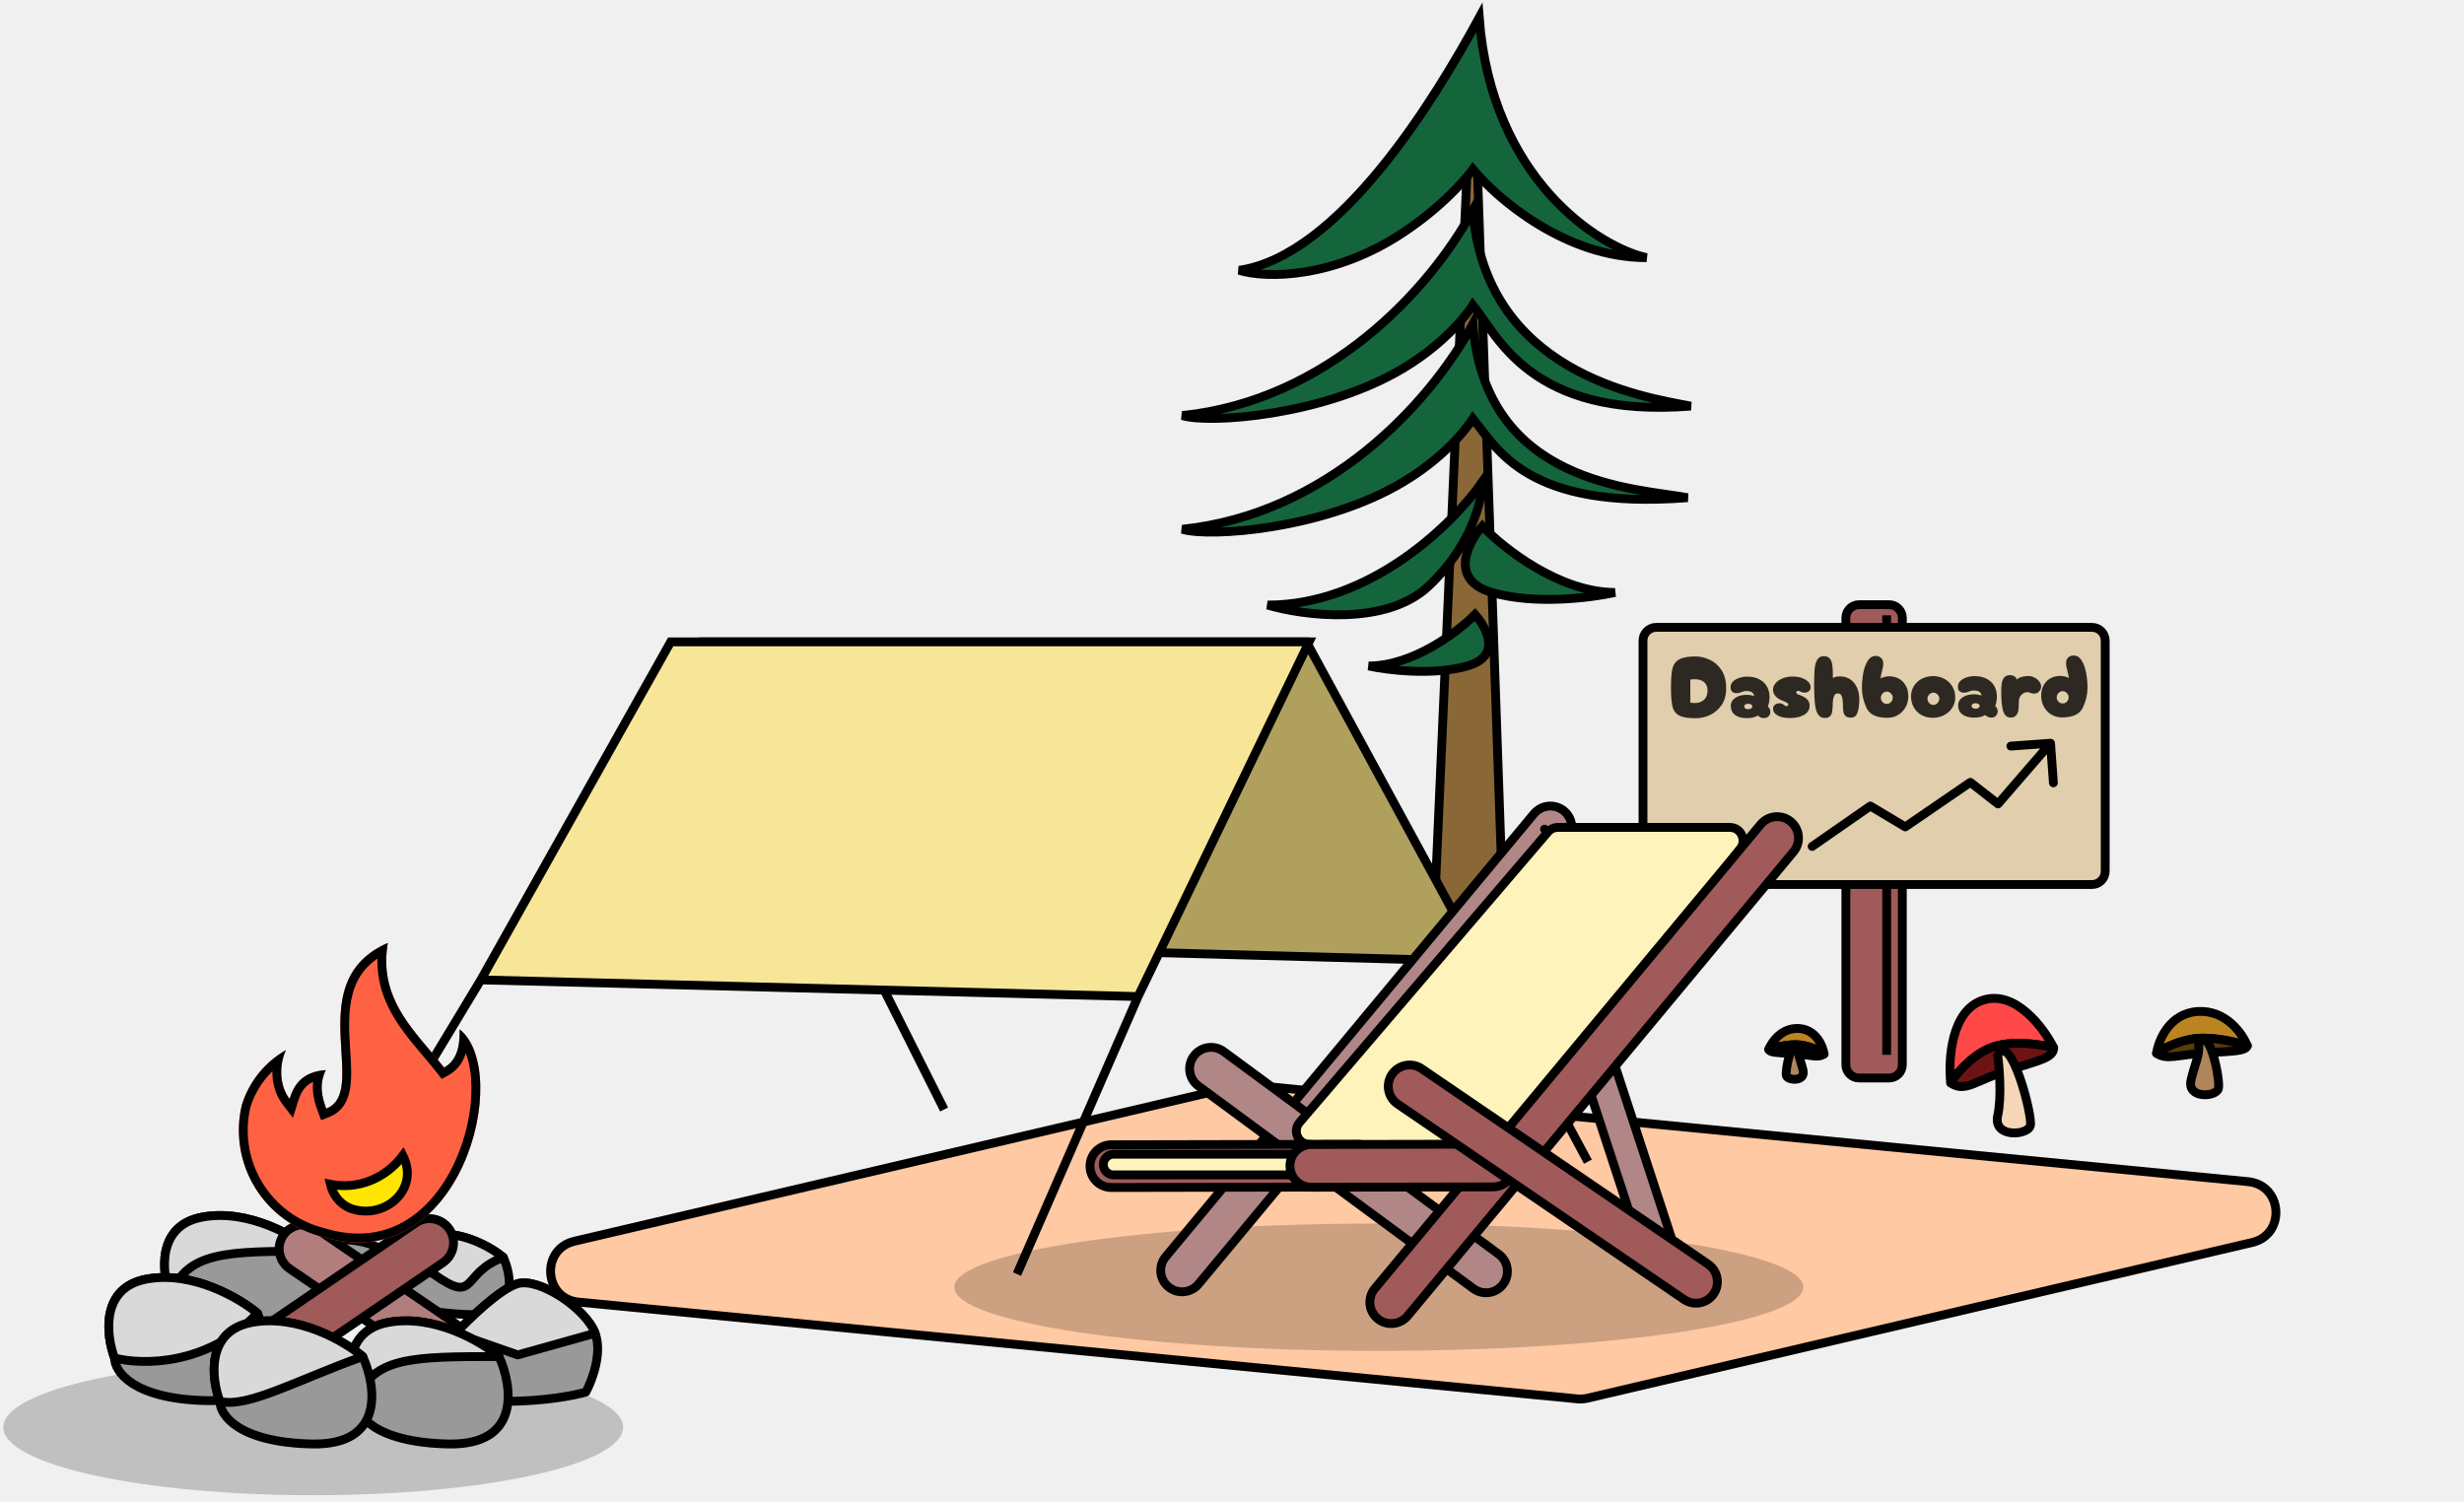
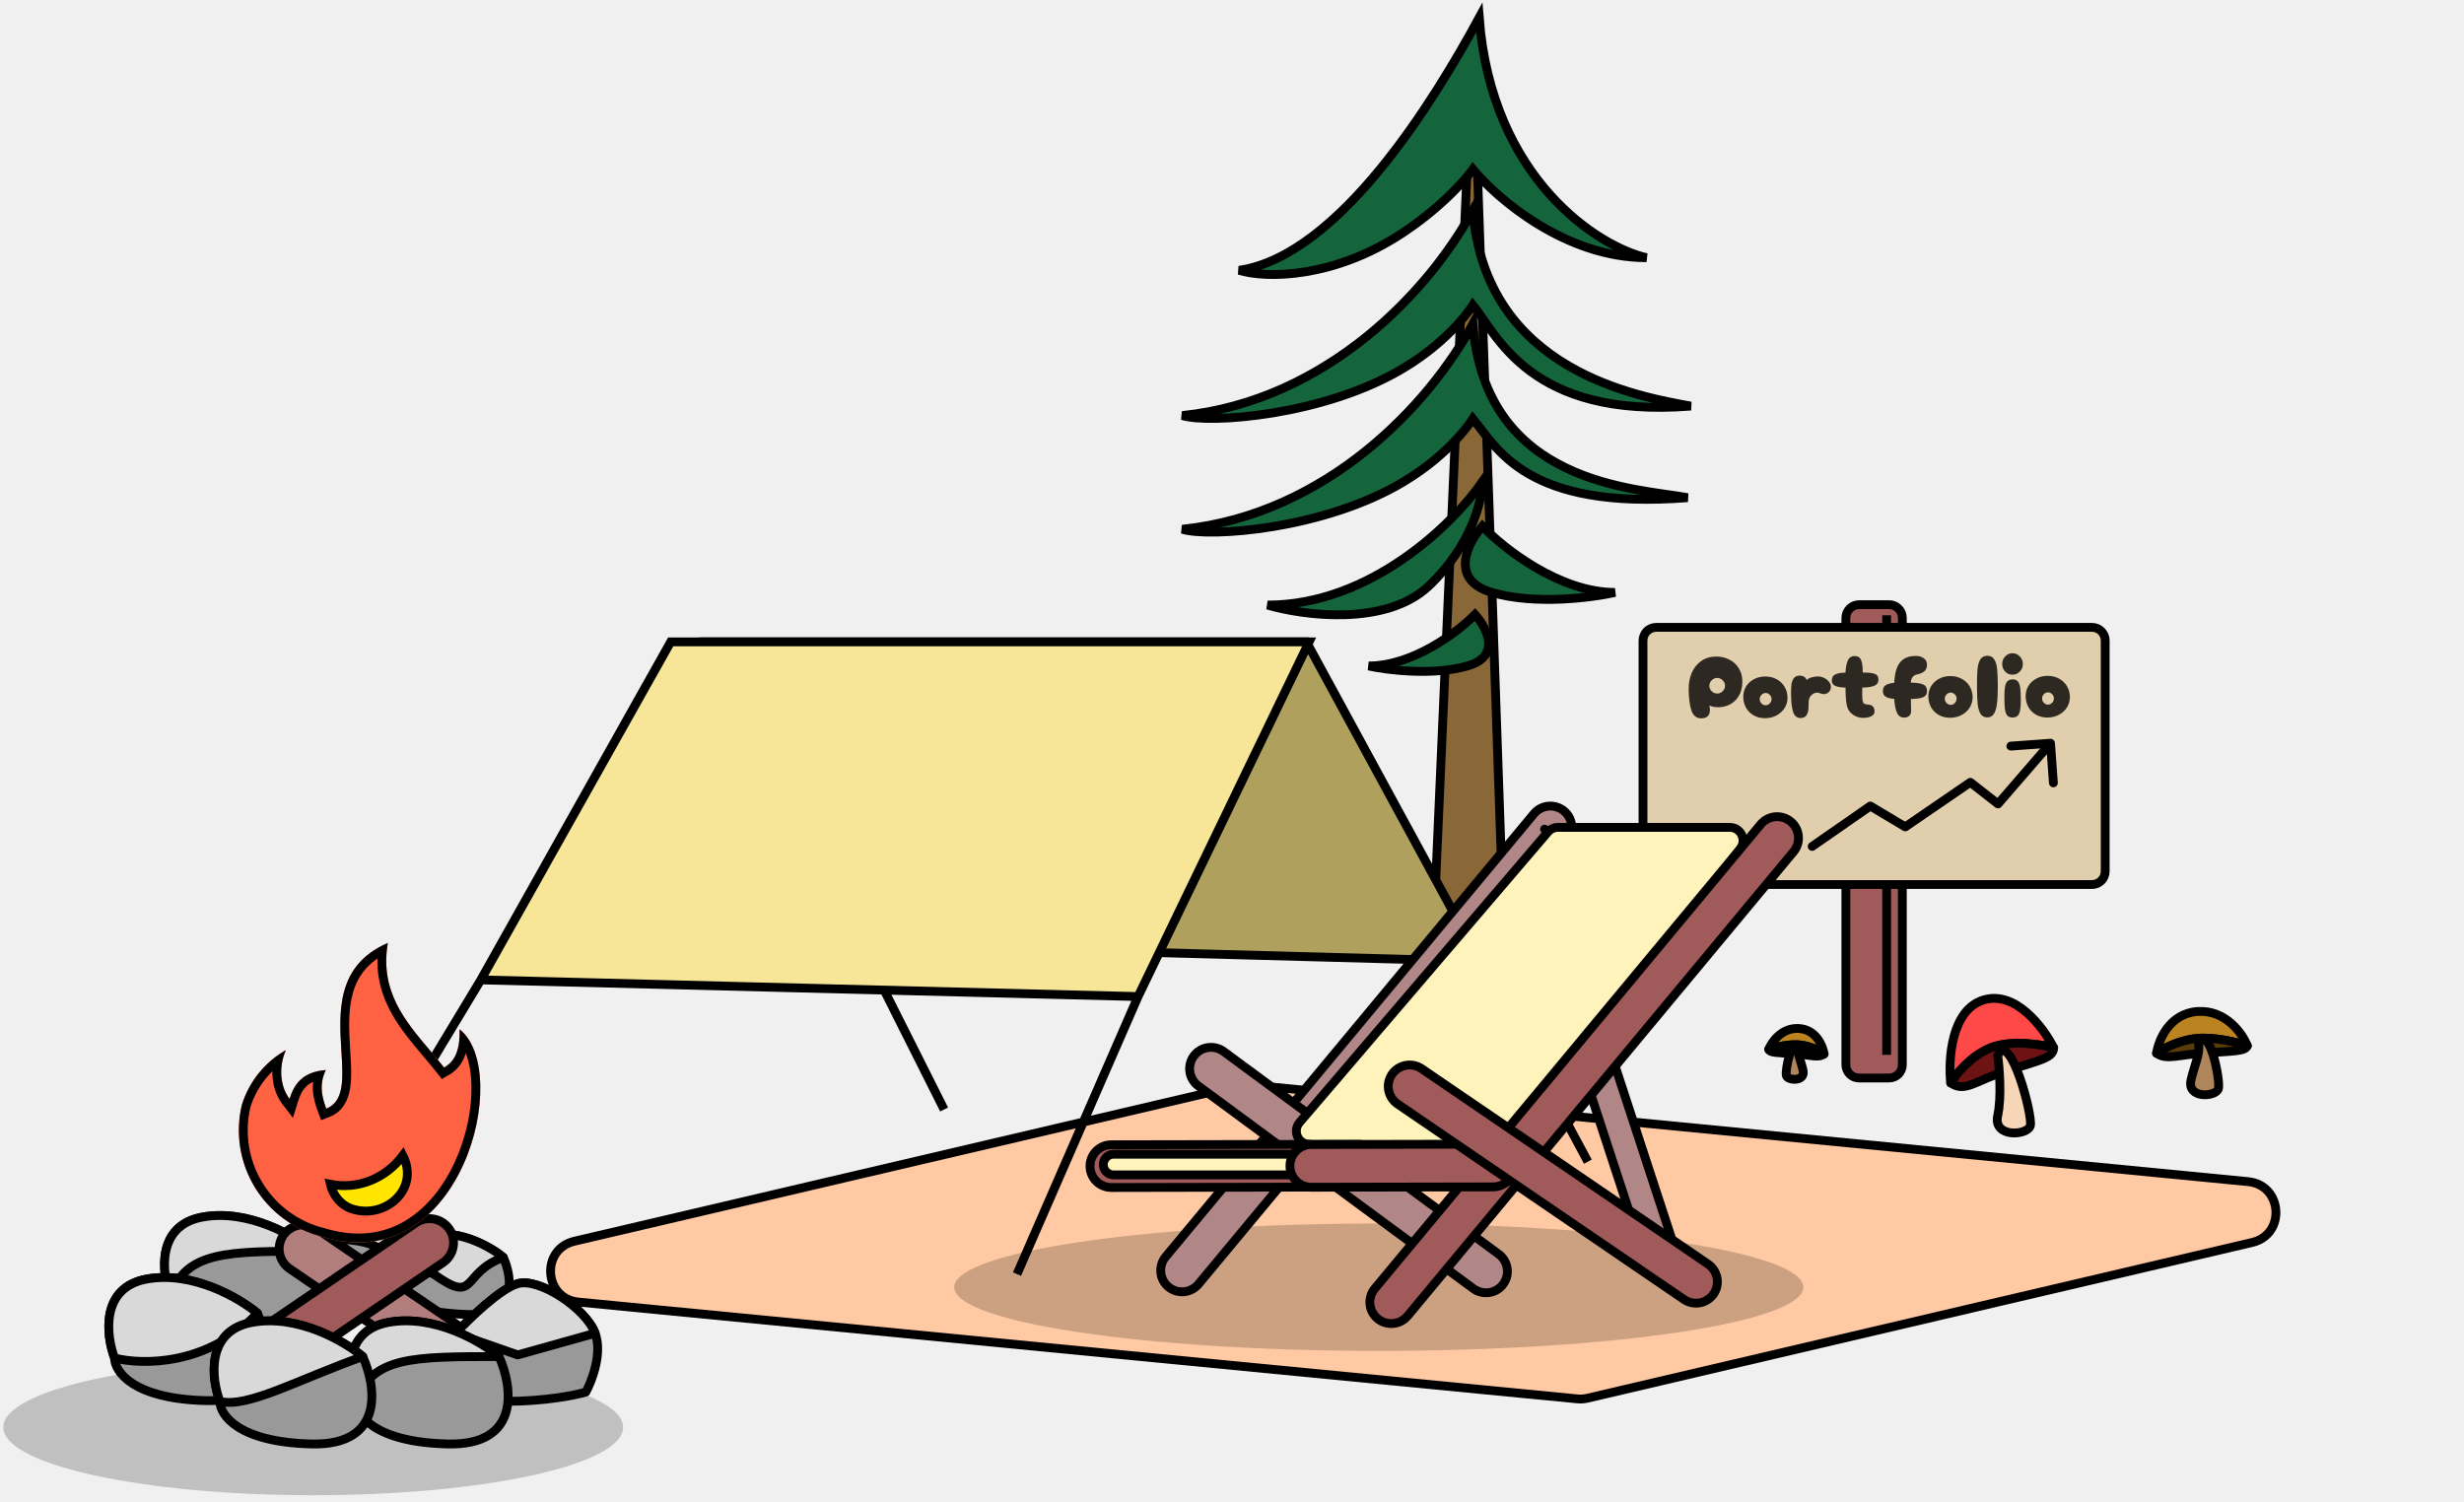
<svg xmlns="http://www.w3.org/2000/svg" width="279" height="170" viewBox="0 0 279 170" fill="none">
  <path d="M166.774 4.502L161.768 117.861H170.708L166.774 4.502Z" fill="#896736" stroke="black" />
  <path d="M158.906 26.317C151.098 31.522 143.41 31.562 140.311 30.608C151.732 28.937 162.579 11.046 167.489 2C168.899 20.309 181.061 27.986 186.441 29.178C177.287 29.178 169.515 22.502 166.773 19.165C166.773 19.165 164.27 22.741 158.906 26.317Z" fill="#14653C" stroke="black" />
  <path d="M158.907 41.694C149.967 47.057 136.974 48.011 133.875 47.057C150.324 45.345 161.864 32.859 166.774 23.814C168.184 42.123 185.727 44.912 191.448 45.985C173.211 47.415 169.515 37.879 166.774 34.541C166.774 34.541 164.435 38.377 158.907 41.694Z" fill="#14653C" stroke="black" />
  <path d="M158.906 54.566C149.966 59.931 136.973 60.884 133.874 59.931C150.324 58.218 161.864 45.732 166.773 36.687C168.184 54.996 185.368 55.282 191.09 56.355C172.852 57.785 169.515 50.752 166.773 47.414C166.773 47.414 164.434 51.25 158.906 54.566Z" fill="#14653C" stroke="black" />
  <path d="M143.529 68.515C155.259 68.515 164.628 59.217 167.846 54.568C167.846 56.595 166.63 61.792 161.767 66.369C156.904 70.946 147.582 69.707 143.529 68.515Z" fill="#14653C" stroke="black" />
  <path d="M182.866 67.085C176.572 67.085 170.23 62.078 167.846 59.575C166.178 61.482 164.056 65.654 168.919 67.085C173.783 68.515 180.243 67.681 182.866 67.085Z" fill="#14653C" stroke="black" />
  <path d="M154.974 75.412C160.02 75.412 165.105 71.529 167.016 69.588C168.354 71.067 170.056 74.303 166.156 75.412C162.257 76.522 157.076 75.874 154.974 75.412Z" fill="#14653C" stroke="black" />
  <path d="M140.303 122.917C140.675 122.83 141.059 122.805 141.439 122.842L254.543 133.802C258.485 134.184 258.86 139.79 255.004 140.694L179.747 158.325C179.375 158.412 178.991 158.438 178.611 158.401L65.507 147.441C61.565 147.059 61.19 141.453 65.046 140.549L140.303 122.917Z" fill="#FFC9A3" stroke="black" />
  <ellipse cx="48.07" cy="7.21" rx="48.07" ry="7.21" transform="matrix(-1 0 0 1 204.193 138.546)" fill="black" fill-opacity="0.2" />
  <ellipse cx="35.091" cy="7.691" rx="35.091" ry="7.691" transform="matrix(-1 0 0 1 70.5591 153.929)" fill="black" fill-opacity="0.2" />
  <path d="M147.923 72.679H79.989L97.53 106.968L167.59 108.858L147.923 72.679Z" fill="#AFA05E" />
  <path d="M167.59 108.858L147.923 72.679H79.989L97.53 106.968M167.59 108.858L97.53 106.968M167.59 108.858L179.799 131.541M97.53 106.968L106.904 125.634" stroke="black" />
  <path d="M148.235 72.68L75.944 72.681L54.444 110.958L128.861 112.846L148.235 72.68Z" fill="#F7E697" />
  <path d="M128.861 112.846L148.235 72.68L75.944 72.681L54.444 110.958M128.861 112.846L54.444 110.958M128.861 112.846L115.157 144.271M54.444 110.958L37.904 138.366" stroke="black" />
  <rect x="209.009" y="68.47" width="6.393" height="53.597" rx="1.5" fill="#A05A5A" stroke="black" />
  <path d="M213.626 69.677V119.439" stroke="black" />
  <rect x="186.038" y="71.039" width="52.335" height="29.119" rx="1.5" fill="#E0CEAC" stroke="black" />
  <path d="M204.908 95.434C204.681 95.592 204.625 95.903 204.782 96.13C204.94 96.357 205.252 96.413 205.478 96.255L204.908 95.434ZM211.778 91.268L212.035 90.839C211.866 90.738 211.654 90.745 211.493 90.857L211.778 91.268ZM215.733 93.633L215.477 94.062C215.644 94.162 215.855 94.155 216.016 94.045L215.733 93.633ZM223.1 88.587L223.408 88.192C223.236 88.058 222.997 88.051 222.818 88.174L223.1 88.587ZM226.236 91.032L225.928 91.426C226.138 91.59 226.44 91.56 226.614 91.359L226.236 91.032ZM232.681 84.123C232.661 83.848 232.422 83.641 232.147 83.66L227.658 83.985C227.383 84.004 227.176 84.244 227.196 84.519C227.216 84.795 227.455 85.002 227.73 84.982L231.72 84.694L232.008 88.683C232.028 88.959 232.267 89.166 232.543 89.146C232.818 89.126 233.025 88.887 233.005 88.612L232.681 84.123ZM205.478 96.255L212.064 91.678L211.493 90.857L204.908 95.434L205.478 96.255ZM211.522 91.697L215.477 94.062L215.99 93.204L212.035 90.839L211.522 91.697ZM216.016 94.045L223.383 88.999L222.818 88.174L215.451 93.22L216.016 94.045ZM222.793 88.981L225.928 91.426L226.543 90.637L223.408 88.192L222.793 88.981ZM226.614 91.359L232.561 84.486L231.805 83.832L225.858 90.704L226.614 91.359Z" fill="black" />
-   <path d="M192.023 81.331C191.163 81.332 190.537 81.231 190.143 81.025C189.749 80.819 189.495 80.49 189.381 80.037C189.266 79.584 189.208 78.877 189.206 77.917C189.203 76.944 189.255 76.22 189.361 75.747C189.473 75.266 189.722 74.912 190.108 74.685C190.501 74.451 191.124 74.333 191.978 74.331C192.491 74.329 193.015 74.448 193.548 74.687C194.082 74.919 194.533 75.305 194.901 75.844C195.269 76.383 195.454 77.073 195.456 77.913C195.458 78.719 195.272 79.38 194.9 79.894C194.528 80.401 194.079 80.769 193.553 80.997C193.027 81.218 192.517 81.329 192.023 81.331ZM191.399 79.572C191.613 79.598 191.766 79.611 191.86 79.611C192.333 79.61 192.699 79.482 192.959 79.228C193.218 78.975 193.347 78.624 193.346 78.177C193.345 77.778 193.218 77.468 192.964 77.248C192.71 77.022 192.353 76.91 191.893 76.911C191.72 76.911 191.553 76.925 191.394 76.952L191.399 79.572ZM197.761 81.317C197.241 81.319 196.815 81.203 196.481 80.97C196.147 80.731 195.979 80.388 195.978 79.942C195.977 79.555 196.147 79.248 196.486 79.02C196.826 78.793 197.249 78.679 197.756 78.677C197.942 78.677 198.116 78.693 198.276 78.726C198.442 78.753 198.556 78.786 198.616 78.826C198.615 78.659 198.545 78.522 198.405 78.416C198.265 78.303 198.051 78.247 197.765 78.248C197.638 78.248 197.535 78.258 197.455 78.278C197.375 78.298 197.288 78.329 197.195 78.369C197.102 78.409 197.015 78.439 196.935 78.459C196.862 78.48 196.762 78.49 196.635 78.49C196.422 78.491 196.255 78.438 196.135 78.331C196.014 78.218 195.954 78.048 195.954 77.822C195.953 77.562 196.046 77.341 196.232 77.161C196.425 76.981 196.665 76.847 196.951 76.759C197.238 76.665 197.524 76.618 197.811 76.617C198.377 76.616 198.851 76.722 199.232 76.934C199.619 77.14 199.903 77.416 200.083 77.762C200.271 78.109 200.365 78.492 200.366 78.912C200.367 79.138 200.347 79.348 200.307 79.542C200.275 79.735 200.228 79.885 200.168 79.992C200.262 80.072 200.332 80.165 200.379 80.272C200.433 80.378 200.46 80.488 200.46 80.601C200.46 80.795 200.394 80.962 200.261 81.102C200.135 81.242 199.965 81.312 199.751 81.313C199.591 81.313 199.461 81.29 199.361 81.244C199.261 81.197 199.154 81.124 199.041 81.025C198.874 81.125 198.691 81.199 198.491 81.246C198.298 81.293 198.055 81.317 197.761 81.317ZM197.959 80.307C198.099 80.307 198.209 80.276 198.289 80.216C198.376 80.156 198.419 80.083 198.418 79.996C198.418 79.909 198.375 79.836 198.288 79.776C198.208 79.716 198.098 79.687 197.958 79.687C197.818 79.687 197.705 79.718 197.618 79.778C197.538 79.838 197.498 79.911 197.499 79.998C197.499 80.085 197.539 80.158 197.619 80.218C197.706 80.278 197.819 80.307 197.959 80.307ZM202.686 81.306C202.1 81.308 201.633 81.212 201.286 81.019C200.938 80.827 200.765 80.577 200.764 80.271C200.763 80.071 200.83 79.917 200.963 79.81C201.103 79.697 201.279 79.639 201.492 79.639C201.612 79.639 201.709 79.655 201.782 79.688C201.856 79.722 201.929 79.768 202.003 79.828C202.056 79.874 202.1 79.908 202.133 79.928C202.173 79.948 202.22 79.957 202.273 79.957C202.413 79.957 202.483 79.907 202.483 79.807C202.483 79.713 202.446 79.644 202.372 79.597C202.299 79.544 202.172 79.481 201.992 79.408C201.825 79.342 201.715 79.295 201.662 79.269C201.355 79.123 201.127 78.95 200.98 78.75C200.833 78.55 200.759 78.337 200.759 78.111C200.758 77.857 200.848 77.617 201.027 77.39C201.213 77.156 201.473 76.969 201.806 76.828C202.146 76.681 202.536 76.607 202.976 76.606C203.356 76.605 203.699 76.657 204.006 76.763C204.319 76.869 204.566 77.015 204.747 77.202C204.927 77.381 205.018 77.581 205.018 77.801C205.019 78.008 204.952 78.165 204.819 78.272C204.693 78.378 204.52 78.432 204.3 78.433C204.213 78.433 204.143 78.426 204.09 78.413C204.043 78.393 203.979 78.363 203.899 78.324C203.853 78.297 203.803 78.274 203.749 78.254C203.703 78.234 203.649 78.224 203.589 78.224C203.536 78.224 203.489 78.245 203.449 78.285C203.409 78.318 203.389 78.361 203.39 78.415C203.39 78.515 203.463 78.588 203.61 78.634C203.997 78.76 204.307 78.919 204.541 79.112C204.782 79.305 204.902 79.571 204.903 79.911C204.904 80.345 204.701 80.685 204.295 80.933C203.896 81.18 203.36 81.305 202.686 81.306ZM206.624 81.297C206.298 81.298 206.047 81.172 205.874 80.919C205.7 80.666 205.579 80.276 205.511 79.75C205.45 79.223 205.418 78.493 205.416 77.56C205.414 76.78 205.433 76.17 205.472 75.73C205.517 75.29 205.62 74.943 205.779 74.689C205.939 74.429 206.188 74.298 206.528 74.298C206.822 74.297 207.042 74.39 207.189 74.576C207.336 74.762 207.43 74.996 207.471 75.275C207.511 75.555 207.532 75.905 207.533 76.325L207.534 76.775C207.667 76.708 207.784 76.661 207.884 76.635C207.99 76.608 208.147 76.594 208.354 76.594C208.807 76.592 209.197 76.708 209.524 76.941C209.852 77.167 210.099 77.473 210.267 77.859C210.441 78.245 210.528 78.675 210.529 79.148C210.531 79.762 210.465 80.269 210.333 80.669C210.207 81.063 209.954 81.26 209.574 81.261C209.308 81.261 209.107 81.202 208.974 81.082C208.847 80.962 208.763 80.799 208.723 80.593C208.689 80.386 208.672 80.103 208.671 79.743C208.67 79.349 208.626 79.046 208.539 78.833C208.458 78.62 208.315 78.514 208.108 78.514C207.901 78.514 207.752 78.625 207.659 78.845C207.573 79.059 207.527 79.359 207.521 79.745C207.515 80.105 207.492 80.392 207.453 80.606C207.42 80.819 207.337 80.989 207.204 81.116C207.078 81.236 206.884 81.297 206.624 81.297ZM213.705 81.281C212.491 81.284 211.707 80.916 211.352 80.177C211.004 79.431 210.829 78.674 210.827 77.908C210.826 77.341 210.874 76.781 210.973 76.228C211.078 75.674 211.247 75.21 211.48 74.836C211.712 74.463 212.015 74.275 212.389 74.274C212.622 74.274 212.822 74.347 212.989 74.493C213.156 74.639 213.24 74.852 213.241 75.132C213.241 75.272 213.228 75.412 213.201 75.552C213.175 75.692 213.136 75.866 213.083 76.073C213.069 76.113 213.043 76.213 213.003 76.373C212.97 76.533 212.947 76.683 212.934 76.823C213.227 76.662 213.561 76.582 213.934 76.581C214.307 76.58 214.654 76.662 214.974 76.828C215.301 76.994 215.565 77.25 215.766 77.597C215.974 77.936 216.078 78.353 216.079 78.846C216.08 79.266 215.984 79.663 215.792 80.037C215.599 80.404 215.32 80.704 214.954 80.939C214.594 81.166 214.178 81.28 213.705 81.281ZM213.641 79.701C213.821 79.701 213.977 79.634 214.11 79.5C214.25 79.36 214.32 79.197 214.319 79.01C214.319 78.823 214.249 78.66 214.108 78.52C213.975 78.381 213.818 78.311 213.638 78.311C213.458 78.312 213.301 78.382 213.168 78.522C213.035 78.663 212.969 78.826 212.969 79.013C212.97 79.2 213.037 79.363 213.17 79.502C213.304 79.636 213.461 79.702 213.641 79.701ZM218.891 81.28C218.411 81.287 217.981 81.188 217.6 80.983C217.227 80.777 216.933 80.494 216.719 80.135C216.511 79.768 216.4 79.362 216.386 78.915C216.378 78.469 216.481 78.068 216.693 77.715C216.906 77.361 217.202 77.08 217.581 76.873C217.967 76.665 218.4 76.561 218.88 76.56C219.347 76.558 219.767 76.658 220.141 76.857C220.522 77.056 220.822 77.335 221.043 77.695C221.264 78.054 221.381 78.457 221.396 78.904C221.403 79.337 221.301 79.734 221.088 80.095C220.876 80.448 220.577 80.732 220.19 80.947C219.811 81.161 219.378 81.272 218.891 81.28ZM218.918 79.82C219.098 79.819 219.254 79.749 219.387 79.608C219.52 79.468 219.587 79.305 219.586 79.118C219.586 78.931 219.519 78.772 219.385 78.638C219.252 78.499 219.095 78.429 218.915 78.43C218.735 78.43 218.578 78.5 218.445 78.641C218.312 78.774 218.246 78.934 218.246 79.121C218.247 79.308 218.314 79.471 218.447 79.611C218.581 79.75 218.738 79.82 218.918 79.82ZM223.504 81.259C222.984 81.26 222.557 81.145 222.223 80.912C221.889 80.673 221.722 80.33 221.72 79.883C221.72 79.496 221.889 79.189 222.228 78.962C222.568 78.734 222.991 78.62 223.498 78.619C223.684 78.619 223.858 78.635 224.018 78.668C224.184 78.694 224.298 78.727 224.358 78.767C224.358 78.6 224.287 78.464 224.147 78.358C224.007 78.245 223.793 78.188 223.507 78.189C223.38 78.189 223.277 78.2 223.197 78.22C223.117 78.24 223.03 78.27 222.937 78.31C222.844 78.351 222.757 78.381 222.677 78.401C222.604 78.421 222.504 78.431 222.377 78.432C222.164 78.432 221.997 78.379 221.877 78.273C221.757 78.16 221.696 77.99 221.696 77.763C221.695 77.503 221.788 77.283 221.974 77.103C222.167 76.922 222.407 76.788 222.693 76.701C222.98 76.607 223.266 76.56 223.553 76.559C224.12 76.558 224.593 76.663 224.974 76.876C225.361 77.082 225.645 77.358 225.826 77.704C226.013 78.05 226.107 78.433 226.108 78.853C226.109 79.08 226.089 79.29 226.05 79.483C226.017 79.677 225.97 79.827 225.911 79.934C226.004 80.013 226.074 80.107 226.121 80.213C226.175 80.32 226.202 80.43 226.202 80.543C226.202 80.736 226.136 80.903 226.003 81.043C225.877 81.184 225.707 81.254 225.494 81.255C225.334 81.255 225.204 81.232 225.103 81.186C225.003 81.139 224.897 81.066 224.783 80.966C224.617 81.067 224.433 81.14 224.233 81.187C224.04 81.234 223.797 81.258 223.504 81.259ZM223.701 80.249C223.841 80.248 223.951 80.218 224.031 80.158C224.118 80.098 224.161 80.024 224.161 79.938C224.16 79.851 224.117 79.778 224.03 79.718C223.95 79.658 223.84 79.628 223.7 79.629C223.56 79.629 223.447 79.659 223.36 79.719C223.28 79.78 223.24 79.853 223.241 79.94C223.241 80.026 223.281 80.1 223.361 80.159C223.448 80.219 223.561 80.249 223.701 80.249ZM227.676 81.25C227.249 81.251 226.962 81.001 226.814 80.502C226.673 80.002 226.602 79.312 226.6 78.432C226.599 78.032 226.615 77.699 226.647 77.432C226.687 77.159 226.776 76.928 226.916 76.741C227.062 76.548 227.285 76.451 227.585 76.45C227.772 76.449 227.935 76.492 228.075 76.579C228.222 76.665 228.316 76.788 228.356 76.948C228.503 76.814 228.692 76.714 228.926 76.647C229.159 76.58 229.409 76.546 229.675 76.545C229.889 76.545 230.105 76.597 230.326 76.704C230.553 76.81 230.74 76.956 230.887 77.142C231.04 77.322 231.117 77.519 231.118 77.732C231.118 77.945 231.042 78.135 230.889 78.302C230.743 78.463 230.546 78.543 230.3 78.544C230.22 78.544 230.143 78.534 230.07 78.514C230.003 78.494 229.943 78.475 229.89 78.455C229.756 78.401 229.649 78.375 229.569 78.375C229.309 78.376 229.08 78.48 228.88 78.687C228.687 78.887 228.591 79.147 228.592 79.468C228.593 79.821 228.58 80.114 228.554 80.348C228.528 80.581 228.448 80.791 228.315 80.978C228.182 81.159 227.969 81.249 227.676 81.25ZM233.507 81.236C233.034 81.237 232.614 81.125 232.247 80.899C231.886 80.667 231.609 80.367 231.415 80.001C231.22 79.628 231.123 79.232 231.122 78.812C231.121 78.319 231.22 77.902 231.419 77.561C231.625 77.214 231.888 76.957 232.207 76.789C232.534 76.622 232.883 76.538 233.257 76.537C233.63 76.536 233.964 76.615 234.257 76.775C234.244 76.635 234.217 76.485 234.176 76.325C234.143 76.165 234.119 76.065 234.106 76.025C234.052 75.819 234.011 75.645 233.984 75.505C233.957 75.365 233.944 75.225 233.943 75.085C233.943 74.805 234.026 74.592 234.192 74.445C234.358 74.298 234.558 74.224 234.792 74.223C235.165 74.223 235.469 74.409 235.703 74.781C235.937 75.154 236.105 75.617 236.206 76.17C236.314 76.723 236.368 77.283 236.37 77.85C236.371 78.617 236.197 79.374 235.845 80.121C235.5 80.862 234.721 81.234 233.507 81.236ZM233.564 79.656C233.744 79.656 233.9 79.589 234.033 79.455C234.166 79.315 234.233 79.151 234.232 78.965C234.232 78.778 234.165 78.615 234.031 78.475C233.898 78.335 233.741 78.266 233.561 78.266C233.381 78.267 233.221 78.337 233.081 78.477C232.948 78.618 232.882 78.781 232.882 78.968C232.883 79.154 232.95 79.318 233.083 79.457C233.224 79.59 233.384 79.657 233.564 79.656Z" fill="black" fill-opacity="0.8" />
+   <path d="M192.625 81.339C192.079 81.34 191.705 81.028 191.503 80.401C191.309 79.775 191.21 78.975 191.208 78.002C191.206 77.369 191.318 76.775 191.544 76.221C191.776 75.661 192.128 75.21 192.601 74.869C193.073 74.521 193.65 74.347 194.33 74.345C194.876 74.344 195.373 74.459 195.82 74.692C196.268 74.917 196.622 75.243 196.883 75.669C197.15 76.095 197.285 76.588 197.286 77.148C197.287 77.795 197.159 78.338 196.9 78.779C196.641 79.22 196.305 79.547 195.892 79.761C195.479 79.976 195.043 80.083 194.583 80.084C194.209 80.085 193.866 80.023 193.552 79.897C193.593 80.11 193.613 80.273 193.613 80.387C193.615 81.02 193.285 81.337 192.625 81.339ZM194.439 78.535C194.679 78.534 194.886 78.447 195.058 78.273C195.238 78.093 195.328 77.886 195.327 77.653C195.327 77.413 195.236 77.206 195.056 77.033C194.882 76.854 194.675 76.764 194.435 76.765C194.202 76.765 193.995 76.856 193.816 77.036C193.636 77.21 193.547 77.417 193.547 77.657C193.548 77.89 193.638 78.097 193.818 78.276C193.999 78.449 194.206 78.535 194.439 78.535ZM199.897 81.322C199.417 81.33 198.987 81.231 198.606 81.025C198.233 80.819 197.939 80.537 197.724 80.177C197.517 79.811 197.406 79.405 197.392 78.958C197.384 78.511 197.486 78.111 197.699 77.757C197.911 77.403 198.208 77.123 198.587 76.915C198.973 76.708 199.406 76.603 199.886 76.602C200.353 76.601 200.773 76.7 201.147 76.9C201.527 77.099 201.828 77.378 202.049 77.737C202.27 78.097 202.387 78.5 202.402 78.947C202.409 79.38 202.307 79.777 202.094 80.137C201.882 80.491 201.582 80.775 201.196 80.989C200.817 81.204 200.384 81.315 199.897 81.322ZM199.924 79.862C200.104 79.862 200.26 79.791 200.393 79.651C200.526 79.511 200.593 79.347 200.592 79.161C200.592 78.974 200.525 78.814 200.391 78.681C200.257 78.541 200.101 78.472 199.921 78.472C199.741 78.473 199.584 78.543 199.451 78.683C199.318 78.817 199.252 78.977 199.252 79.164C199.253 79.35 199.32 79.514 199.453 79.653C199.587 79.793 199.744 79.863 199.924 79.862ZM203.877 81.303C203.451 81.304 203.163 81.055 203.015 80.555C202.874 80.056 202.803 79.366 202.801 78.486C202.8 78.086 202.816 77.752 202.849 77.486C202.888 77.212 202.977 76.982 203.117 76.795C203.263 76.601 203.486 76.504 203.786 76.504C203.973 76.503 204.136 76.546 204.277 76.632C204.423 76.719 204.517 76.842 204.557 77.002C204.704 76.868 204.894 76.768 205.127 76.7C205.36 76.633 205.61 76.599 205.877 76.599C206.09 76.598 206.307 76.651 206.527 76.757C206.754 76.863 206.941 77.01 207.088 77.196C207.242 77.376 207.319 77.572 207.319 77.785C207.32 77.999 207.243 78.189 207.091 78.356C206.944 78.516 206.748 78.597 206.501 78.597C206.421 78.597 206.344 78.588 206.271 78.568C206.204 78.548 206.144 78.528 206.091 78.508C205.957 78.455 205.851 78.429 205.771 78.429C205.511 78.43 205.281 78.533 205.081 78.741C204.888 78.941 204.792 79.201 204.793 79.521C204.794 79.874 204.781 80.168 204.755 80.401C204.729 80.635 204.649 80.845 204.517 81.032C204.384 81.212 204.171 81.303 203.877 81.303ZM212.697 76.953C212.698 77.3 212.535 77.537 212.208 77.664C211.882 77.785 211.436 77.85 210.869 77.857C210.863 78.024 210.86 78.294 210.861 78.667C210.862 79.047 210.889 79.317 210.943 79.477C210.976 79.591 211.026 79.664 211.093 79.697C211.167 79.73 211.273 79.753 211.413 79.766C211.46 79.773 211.51 79.783 211.563 79.796C211.623 79.802 211.69 79.812 211.763 79.825C211.917 79.858 212.037 79.941 212.124 80.075C212.211 80.201 212.255 80.364 212.255 80.564C212.256 80.791 212.139 80.968 211.906 81.095C211.673 81.222 211.353 81.286 210.947 81.287C210.573 81.288 210.216 81.182 209.876 80.97C209.535 80.75 209.301 80.458 209.174 80.091C209.04 79.698 208.971 78.955 208.969 77.862C208.502 77.85 208.125 77.79 207.839 77.684C207.558 77.572 207.418 77.372 207.417 77.085C207.416 76.725 207.549 76.485 207.816 76.364C208.082 76.237 208.465 76.169 208.965 76.162C208.984 75.628 209.066 75.185 209.212 74.831C209.358 74.471 209.621 74.29 210.001 74.289C210.387 74.288 210.638 74.455 210.752 74.788C210.873 75.121 210.927 75.577 210.915 76.157C211.522 76.149 211.968 76.195 212.255 76.294C212.549 76.394 212.696 76.613 212.697 76.953ZM216.349 77.295C217.002 77.307 217.472 77.376 217.759 77.502C218.053 77.628 218.2 77.871 218.201 78.231C218.201 78.584 218.052 78.824 217.752 78.952C217.459 79.073 216.999 79.14 216.373 79.155L216.385 79.945C216.391 80.072 216.395 80.248 216.396 80.475C216.396 80.761 216.317 80.965 216.157 81.085C215.997 81.199 215.811 81.256 215.598 81.257C215.231 81.257 214.964 81.075 214.796 80.709C214.629 80.342 214.524 79.819 214.483 79.139C214.049 79.107 213.726 79.024 213.512 78.891C213.305 78.759 213.201 78.542 213.201 78.242C213.2 77.942 213.303 77.725 213.509 77.591C213.722 77.451 214.045 77.36 214.479 77.319C214.517 76.672 214.613 76.129 214.765 75.689C214.917 75.248 215.166 74.904 215.513 74.657C215.859 74.403 216.325 74.275 216.912 74.274C217.278 74.273 217.582 74.359 217.822 74.532C218.069 74.698 218.193 74.941 218.194 75.261C218.195 75.594 218.092 75.848 217.886 76.022C217.686 76.189 217.41 76.306 217.056 76.373C216.823 76.421 216.653 76.524 216.547 76.684C216.441 76.838 216.375 77.042 216.349 77.295ZM220.854 81.275C220.374 81.282 219.944 81.183 219.563 80.978C219.19 80.772 218.896 80.489 218.681 80.13C218.474 79.763 218.363 79.357 218.349 78.91C218.341 78.464 218.443 78.064 218.656 77.71C218.868 77.356 219.165 77.075 219.544 76.868C219.93 76.66 220.363 76.556 220.843 76.555C221.31 76.554 221.73 76.653 222.104 76.852C222.484 77.051 222.785 77.33 223.006 77.69C223.227 78.049 223.344 78.452 223.359 78.899C223.366 79.332 223.264 79.729 223.051 80.09C222.839 80.444 222.539 80.728 222.153 80.942C221.774 81.156 221.341 81.267 220.854 81.275ZM220.881 79.815C221.061 79.814 221.217 79.744 221.35 79.604C221.483 79.463 221.55 79.3 221.549 79.113C221.549 78.927 221.482 78.767 221.348 78.634C221.214 78.494 221.058 78.424 220.878 78.425C220.698 78.425 220.541 78.496 220.408 78.636C220.275 78.769 220.209 78.93 220.209 79.116C220.21 79.303 220.277 79.466 220.41 79.606C220.544 79.746 220.701 79.815 220.881 79.815ZM225.032 81.235C224.698 81.236 224.448 81.113 224.281 80.867C224.114 80.621 224 80.258 223.938 79.778C223.884 79.291 223.856 78.615 223.854 77.748C223.852 76.915 223.87 76.265 223.909 75.798C223.955 75.331 224.061 74.957 224.227 74.677C224.4 74.397 224.666 74.256 225.026 74.255C225.386 74.254 225.65 74.394 225.817 74.674C225.991 74.953 226.098 75.326 226.139 75.793C226.187 76.259 226.212 76.909 226.214 77.743C226.216 78.563 226.181 79.226 226.108 79.733C226.043 80.233 225.924 80.61 225.751 80.864C225.578 81.111 225.338 81.235 225.032 81.235ZM227.882 76.399C227.555 76.4 227.279 76.284 227.051 76.051C226.824 75.811 226.71 75.521 226.709 75.181C226.709 74.848 226.821 74.564 227.047 74.331C227.274 74.09 227.55 73.969 227.877 73.969C228.197 73.968 228.47 74.087 228.697 74.327C228.931 74.56 229.049 74.843 229.049 75.176C229.05 75.516 228.934 75.806 228.701 76.047C228.475 76.281 228.202 76.398 227.882 76.399ZM227.893 81.249C227.62 81.249 227.416 81.173 227.283 81.02C227.156 80.86 227.068 80.624 227.021 80.311C226.98 79.991 226.959 79.538 226.958 78.951C226.957 78.458 226.979 78.067 227.025 77.781C227.078 77.494 227.171 77.28 227.304 77.14C227.437 77 227.63 76.929 227.883 76.929C228.157 76.928 228.357 77.008 228.484 77.167C228.618 77.32 228.705 77.557 228.745 77.877C228.793 78.19 228.817 78.64 228.819 79.227C228.82 79.72 228.794 80.11 228.741 80.397C228.695 80.684 228.606 80.897 228.473 81.037C228.34 81.178 228.146 81.248 227.893 81.249ZM231.87 81.25C231.39 81.257 230.959 81.159 230.579 80.953C230.205 80.747 229.911 80.464 229.697 80.105C229.49 79.739 229.379 79.332 229.364 78.885C229.357 78.439 229.459 78.038 229.672 77.685C229.884 77.331 230.18 77.05 230.56 76.843C230.946 76.635 231.379 76.531 231.859 76.53C232.326 76.529 232.746 76.628 233.12 76.827C233.5 77.026 233.801 77.305 234.022 77.665C234.242 78.024 234.36 78.427 234.374 78.874C234.382 79.307 234.279 79.704 234.067 80.065C233.854 80.419 233.555 80.703 233.169 80.917C232.789 81.131 232.356 81.242 231.87 81.25ZM231.896 79.79C232.076 79.789 232.233 79.719 232.366 79.579C232.499 79.438 232.565 79.275 232.565 79.088C232.564 78.901 232.497 78.742 232.364 78.609C232.23 78.469 232.073 78.399 231.893 78.4C231.713 78.4 231.557 78.471 231.424 78.611C231.291 78.744 231.224 78.904 231.225 79.091C231.225 79.278 231.292 79.441 231.426 79.581C231.56 79.72 231.716 79.79 231.896 79.79Z" fill="black" fill-opacity="0.8" />
  <rect x="175.236" y="90.285" width="4.84" height="70.075" rx="2.42" transform="rotate(39.7375 175.236 90.2852)" fill="#B08686" stroke="black" />
  <rect x="133.738" y="121.529" width="4.84" height="43.525" rx="2.42" transform="rotate(-53.6135 133.738 121.529)" fill="#B08686" stroke="black" />
  <path d="M175.268 94.215C175.553 93.881 175.97 93.689 176.408 93.689H195.864C197.11 93.689 197.813 95.121 197.05 96.107L170.151 130.896C169.837 131.302 169.338 131.519 168.827 131.473L148.15 129.573C146.938 129.461 146.356 128.029 147.147 127.104L175.268 94.215L174.891 93.892L175.268 94.215Z" fill="#FFF3BC" stroke="black" stroke-linejoin="round" />
  <rect x="178.954" y="120.341" width="3.616" height="23.816" rx="1.808" transform="rotate(-18.1347 178.954 120.341)" fill="#B08686" stroke="black" />
  <rect x="200.91" y="91.487" width="4.84" height="73.189" rx="2.42" transform="rotate(39.7375 200.91 91.4873)" fill="#A05A5A" stroke="black" />
  <rect x="123.427" y="134.471" width="4.84" height="32.757" rx="2.42" transform="rotate(-90.1098 123.427 134.471)" fill="#A05A5A" stroke="black" />
  <rect x="124.926" y="133.04" width="2.345" height="23.845" rx="1.172" transform="rotate(-90 124.926 133.04)" fill="#FFF3BC" stroke="black" stroke-linejoin="round" />
  <rect x="146.067" y="134.442" width="4.84" height="25.408" rx="2.42" transform="rotate(-90.1098 146.067 134.442)" fill="#A05A5A" stroke="black" />
  <rect x="156.252" y="123.65" width="4.84" height="44.097" rx="2.42" transform="rotate(-55.6891 156.252 123.65)" fill="#A05A5A" stroke="black" />
  <path d="M42.185 137.754C45.572 138.381 45.164 141.883 44.537 143.556C44.537 144.549 43.188 146.566 37.794 146.692C32.401 146.817 33.038 142.458 34.031 140.263C35.338 139.165 38.798 137.127 42.185 137.754Z" fill="#999999" stroke="black" stroke-linecap="round" stroke-linejoin="round" />
  <path d="M42.185 137.754C45.572 138.381 45.164 141.883 44.537 143.556C43.367 140.263 40.406 140.263 34.031 140.263C35.338 139.165 38.798 137.127 42.185 137.754Z" fill="#D9D9D9" stroke="black" stroke-linecap="round" stroke-linejoin="round" />
  <path d="M48.785 139.858C45.375 140.49 41.499 144.37 42.13 146.054C42.13 147.054 47.775 148.731 53.206 148.857C58.636 148.984 57.994 144.595 56.995 142.384C55.679 141.279 52.195 139.227 48.785 139.858Z" fill="#999999" stroke="black" stroke-linecap="round" stroke-linejoin="round" />
  <path d="M48.785 139.858C45.375 140.49 45.648 142.546 49.146 144.3C54.066 147.808 52.181 144.098 56.995 142.384C55.679 141.279 52.195 139.227 48.785 139.858Z" fill="#D9D9D9" stroke="black" stroke-linecap="round" stroke-linejoin="round" />
  <path d="M22.905 137.818C17.689 138.784 18.317 144.177 19.283 146.753C19.283 148.282 21.359 151.388 29.666 151.582C37.972 151.775 36.99 145.062 35.461 141.682C33.449 139.992 28.12 136.853 22.905 137.818Z" fill="#999999" stroke="black" stroke-linecap="round" stroke-linejoin="round" />
  <path d="M22.905 137.818C17.689 138.784 18.317 144.177 19.283 146.753C21.083 141.682 25.643 141.682 35.461 141.682C33.449 139.992 28.12 136.853 22.905 137.818Z" fill="#D9D9D9" stroke="black" stroke-linecap="round" stroke-linejoin="round" />
  <path d="M16.593 144.837C11.377 145.803 12.005 151.196 12.971 153.771C12.971 155.3 15.047 158.407 23.354 158.6C31.66 158.793 30.678 152.081 29.149 148.7C27.137 147.01 21.808 143.871 16.593 144.837Z" fill="#999999" stroke="black" stroke-linecap="round" stroke-linejoin="round" />
  <path d="M16.593 144.837C11.377 145.803 12.005 151.196 12.971 153.771C16.029 154.576 23.547 154.689 29.149 148.7C27.137 147.01 21.808 143.871 16.593 144.837Z" fill="#D9D9D9" stroke="black" stroke-linecap="round" stroke-linejoin="round" />
  <rect x="30.549" y="142.13" width="5.447" height="26.155" rx="2.724" transform="rotate(-55.6891 30.5493 142.13)" fill="#B27D7D" stroke="black" />
  <rect x="-0.695" y="-0.131" width="5.447" height="26.155" rx="2.724" transform="matrix(-0.563683 -0.825991 -0.825991 0.563683 51.917 140.93)" fill="#A05A5A" stroke="black" />
  <path d="M58.617 145.355C56.653 145.917 53.122 149.331 51.602 150.968C50.584 152.02 51.602 158.684 57.214 158.684C61.704 158.684 65.165 157.982 66.334 157.632C67.036 156.346 68.228 153.212 67.386 150.968C66.334 148.162 61.073 144.654 58.617 145.355Z" fill="#999999" stroke="black" stroke-linecap="round" stroke-linejoin="round" />
  <path d="M58.617 145.355C56.653 145.917 53.122 149.331 51.602 150.968L58.617 153.423L67.386 150.968C66.334 148.162 61.073 144.654 58.617 145.355Z" fill="#D9D9D9" stroke="black" stroke-linecap="round" stroke-linejoin="round" />
  <path d="M43.952 149.745C38.736 150.711 39.364 156.104 40.33 158.679C40.33 160.209 42.406 163.315 50.712 163.508C59.019 163.702 58.037 156.989 56.508 153.609C54.495 151.918 49.167 148.779 43.952 149.745Z" fill="#999999" stroke="black" stroke-linecap="round" stroke-linejoin="round" />
  <path d="M43.952 149.745C38.736 150.711 39.364 156.104 40.33 158.679C42.13 153.609 46.69 153.609 56.508 153.609C54.495 151.918 49.167 148.779 43.952 149.745Z" fill="#D9D9D9" stroke="black" stroke-linecap="round" stroke-linejoin="round" />
  <path d="M28.519 149.745C23.303 150.711 23.931 156.104 24.897 158.679C24.897 160.209 26.974 163.315 35.28 163.508C43.586 163.702 42.604 156.989 41.075 153.609C39.063 151.918 33.734 148.779 28.519 149.745Z" fill="#999999" stroke="black" stroke-linecap="round" stroke-linejoin="round" />
  <path d="M28.519 149.745C23.303 150.711 23.931 156.104 24.897 158.679C27.956 159.484 33.713 156.229 41.075 153.609C39.063 151.918 33.734 148.779 28.519 149.745Z" fill="#D9D9D9" stroke="black" stroke-linecap="round" stroke-linejoin="round" />
  <mask id="path-45-inside-1_30273_22832" fill="white">
    <path fill-rule="evenodd" clip-rule="evenodd" d="M50.283 120.885C51.477 120.208 52.094 118.996 52.047 116.558C58.076 121.322 52.29 144.857 36.485 140.041C33.303 139.254 30.561 137.241 28.857 134.441C27.154 131.641 26.626 128.28 27.391 125.093C28.207 122.478 29.984 120.27 32.364 118.915C31.503 120.896 31.743 123.073 32.787 124.437C33.282 122.839 34.197 121.368 36.891 121.168C36.117 122.758 36.425 124.174 36.944 125.54C39.012 124.721 38.85 122.107 38.657 119.016C38.385 114.639 38.053 109.308 43.914 106.773C42.981 112.2 45.825 115.565 48.669 118.929C49.216 119.576 49.763 120.224 50.283 120.885Z" />
  </mask>
  <path fill-rule="evenodd" clip-rule="evenodd" d="M50.283 120.885C51.477 120.208 52.094 118.996 52.047 116.558C58.076 121.322 52.29 144.857 36.485 140.041C33.303 139.254 30.561 137.241 28.857 134.441C27.154 131.641 26.626 128.28 27.391 125.093C28.207 122.478 29.984 120.27 32.364 118.915C31.503 120.896 31.743 123.073 32.787 124.437C33.282 122.839 34.197 121.368 36.891 121.168C36.117 122.758 36.425 124.174 36.944 125.54C39.012 124.721 38.85 122.107 38.657 119.016C38.385 114.639 38.053 109.308 43.914 106.773C42.981 112.2 45.825 115.565 48.669 118.929C49.216 119.576 49.763 120.224 50.283 120.885Z" fill="#FF6242" />
  <path d="M52.047 116.558L52.667 115.773L51.007 114.461L51.047 116.577L52.047 116.558ZM50.283 120.885L49.497 121.503L50.028 122.179L50.776 121.755L50.283 120.885ZM36.485 140.041L36.776 139.084L36.751 139.076L36.725 139.07L36.485 140.041ZM28.857 134.441L28.003 134.961H28.003L28.857 134.441ZM27.391 125.093L26.436 124.795L26.426 124.827L26.418 124.859L27.391 125.093ZM32.364 118.915L33.281 119.313L34.477 116.56L31.869 118.046L32.364 118.915ZM32.787 124.437L31.993 125.045L33.169 126.582L33.742 124.733L32.787 124.437ZM36.891 121.168L37.79 121.606L38.551 120.043L36.817 120.171L36.891 121.168ZM36.944 125.54L36.009 125.895L36.37 126.843L37.312 126.47L36.944 125.54ZM38.657 119.016L39.655 118.954L38.657 119.016ZM43.914 106.773L44.9 106.943L45.213 105.122L43.518 105.856L43.914 106.773ZM48.669 118.929L49.433 118.284V118.284L48.669 118.929ZM51.047 116.577C51.069 117.721 50.932 118.476 50.712 118.987C50.505 119.468 50.208 119.779 49.79 120.015L50.776 121.755C51.553 121.315 52.161 120.681 52.549 119.777C52.925 118.903 53.072 117.832 53.047 116.538L51.047 116.577ZM36.193 140.997C40.405 142.281 44.024 141.685 46.947 139.931C49.839 138.194 51.972 135.371 53.364 132.305C54.757 129.237 55.443 125.851 55.381 122.893C55.321 119.992 54.529 117.244 52.667 115.773L51.427 117.342C52.58 118.253 53.325 120.234 53.382 122.935C53.437 125.579 52.819 128.669 51.543 131.478C50.267 134.29 48.367 136.745 45.917 138.216C43.498 139.668 40.467 140.209 36.776 139.084L36.193 140.997ZM28.003 134.961C29.844 137.987 32.807 140.162 36.245 141.012L36.725 139.07C33.799 138.347 31.278 136.496 29.712 133.921L28.003 134.961ZM26.418 124.859C25.592 128.304 26.162 131.935 28.003 134.961L29.712 133.921C28.145 131.346 27.66 128.257 28.363 125.326L26.418 124.859ZM31.869 118.046C29.269 119.527 27.327 121.939 26.436 124.795L28.345 125.391C29.086 123.018 30.699 121.014 32.859 119.784L31.869 118.046ZM33.581 123.829C32.791 122.796 32.542 121.013 33.281 119.313L31.447 118.516C30.464 120.778 30.696 123.35 31.993 125.045L33.581 123.829ZM33.742 124.733C33.967 124.007 34.254 123.428 34.701 123.005C35.131 122.6 35.801 122.252 36.965 122.166L36.817 120.171C35.287 120.284 34.153 120.772 33.328 121.551C32.521 122.313 32.102 123.269 31.832 124.141L33.742 124.733ZM35.992 120.731C35.038 122.69 35.454 124.434 36.009 125.895L37.879 125.185C37.395 123.914 37.197 122.825 37.79 121.606L35.992 120.731ZM37.659 119.078C37.758 120.663 37.833 121.959 37.663 122.963C37.502 123.911 37.164 124.377 36.576 124.61L37.312 126.47C38.792 125.884 39.408 124.633 39.634 123.297C39.852 122.016 39.749 120.459 39.655 118.954L37.659 119.078ZM43.518 105.856C40.295 107.249 38.715 109.464 38.023 111.934C37.354 114.322 37.525 116.924 37.659 119.078L39.655 118.954C39.517 116.731 39.387 114.479 39.949 112.474C40.488 110.551 41.673 108.832 44.312 107.691L43.518 105.856ZM49.433 118.284C46.564 114.89 44.054 111.861 44.9 106.943L42.929 106.604C41.908 112.539 45.086 116.24 47.905 119.575L49.433 118.284ZM51.069 120.267C50.536 119.589 49.978 118.929 49.433 118.284L47.905 119.575C48.454 120.224 48.99 120.858 49.497 121.503L51.069 120.267Z" fill="black" mask="url(#path-45-inside-1_30273_22832)" />
  <path d="M37.409 134.103C38.922 134.405 40.489 134.264 41.941 133.686C43.39 133.11 44.657 132.126 45.616 130.849C46.535 132.656 46.129 134.357 45.078 135.532C43.882 136.87 41.831 137.546 39.813 136.875C39.132 136.638 38.526 136.184 38.077 135.567C37.762 135.134 37.535 134.635 37.409 134.103Z" fill="#FFE500" stroke="black" />
  <path d="M224.574 113.238C220.934 114.376 220.593 119.968 220.877 122.622C221.446 121.674 223.152 119.551 225.427 118.641C227.702 117.731 231.114 118.262 232.536 118.641C231.398 116.366 228.213 112.101 224.574 113.238Z" fill="#FF4848" stroke="black" stroke-linejoin="round" />
  <path d="M227.34 121.201C223.7 122.338 222.506 123.76 220.877 122.623C221.446 121.675 223.152 119.552 225.427 118.642C227.702 117.732 231.114 118.263 232.536 118.642C232.536 119.779 230.98 120.063 227.34 121.201Z" fill="#6E1313" stroke="black" stroke-linejoin="round" />
  <path d="M226.202 126.318C226.657 124.271 226.392 120.916 226.202 119.494C227.624 116.65 230.183 126.318 229.899 127.456C229.614 128.593 225.633 128.878 226.202 126.318Z" fill="#F6D6B7" stroke="black" />
  <path d="M248.839 114.536C245.65 114.744 244.41 117.774 244.188 119.264C244.819 118.809 246.586 117.839 248.613 117.6C250.641 117.361 253.356 118.043 254.461 118.414C253.915 117.035 252.028 114.329 248.839 114.536Z" fill="#BC8420" stroke="black" stroke-linejoin="round" />
  <path d="M249.749 119.225C246.56 119.433 245.333 120.076 244.189 119.266C244.819 118.811 246.587 117.841 248.614 117.602C250.642 117.363 253.357 118.045 254.462 118.416C254.266 119.04 252.938 119.018 249.749 119.225Z" fill="#593C08" stroke="black" stroke-linejoin="round" />
  <path d="M248.088 122.309C248.47 120.589 249.11 119.464 248.951 118.269C250.146 115.88 251.433 122.309 251.194 123.265C250.955 124.221 247.61 124.459 248.088 122.309Z" fill="#AF855B" stroke="black" />
  <path d="M203.703 116.462C205.648 116.588 206.404 118.437 206.539 119.345C206.155 119.068 205.077 118.476 203.84 118.33C202.604 118.185 200.947 118.601 200.274 118.827C200.606 117.986 201.757 116.335 203.703 116.462Z" fill="#BC8420" stroke="black" stroke-linejoin="round" />
  <path d="M203.149 119.32C205.094 119.447 205.842 119.839 206.54 119.345C206.156 119.067 205.077 118.476 203.841 118.33C202.604 118.184 200.948 118.6 200.275 118.826C200.394 119.207 201.204 119.194 203.149 119.32Z" fill="#593C08" stroke="black" stroke-linejoin="round" />
  <path d="M204.161 121.203C203.927 120.154 203.537 119.467 203.634 118.739C202.905 117.281 202.12 121.203 202.266 121.786C202.412 122.369 204.452 122.514 204.161 121.203Z" fill="#AF855B" stroke="black" />
</svg>
